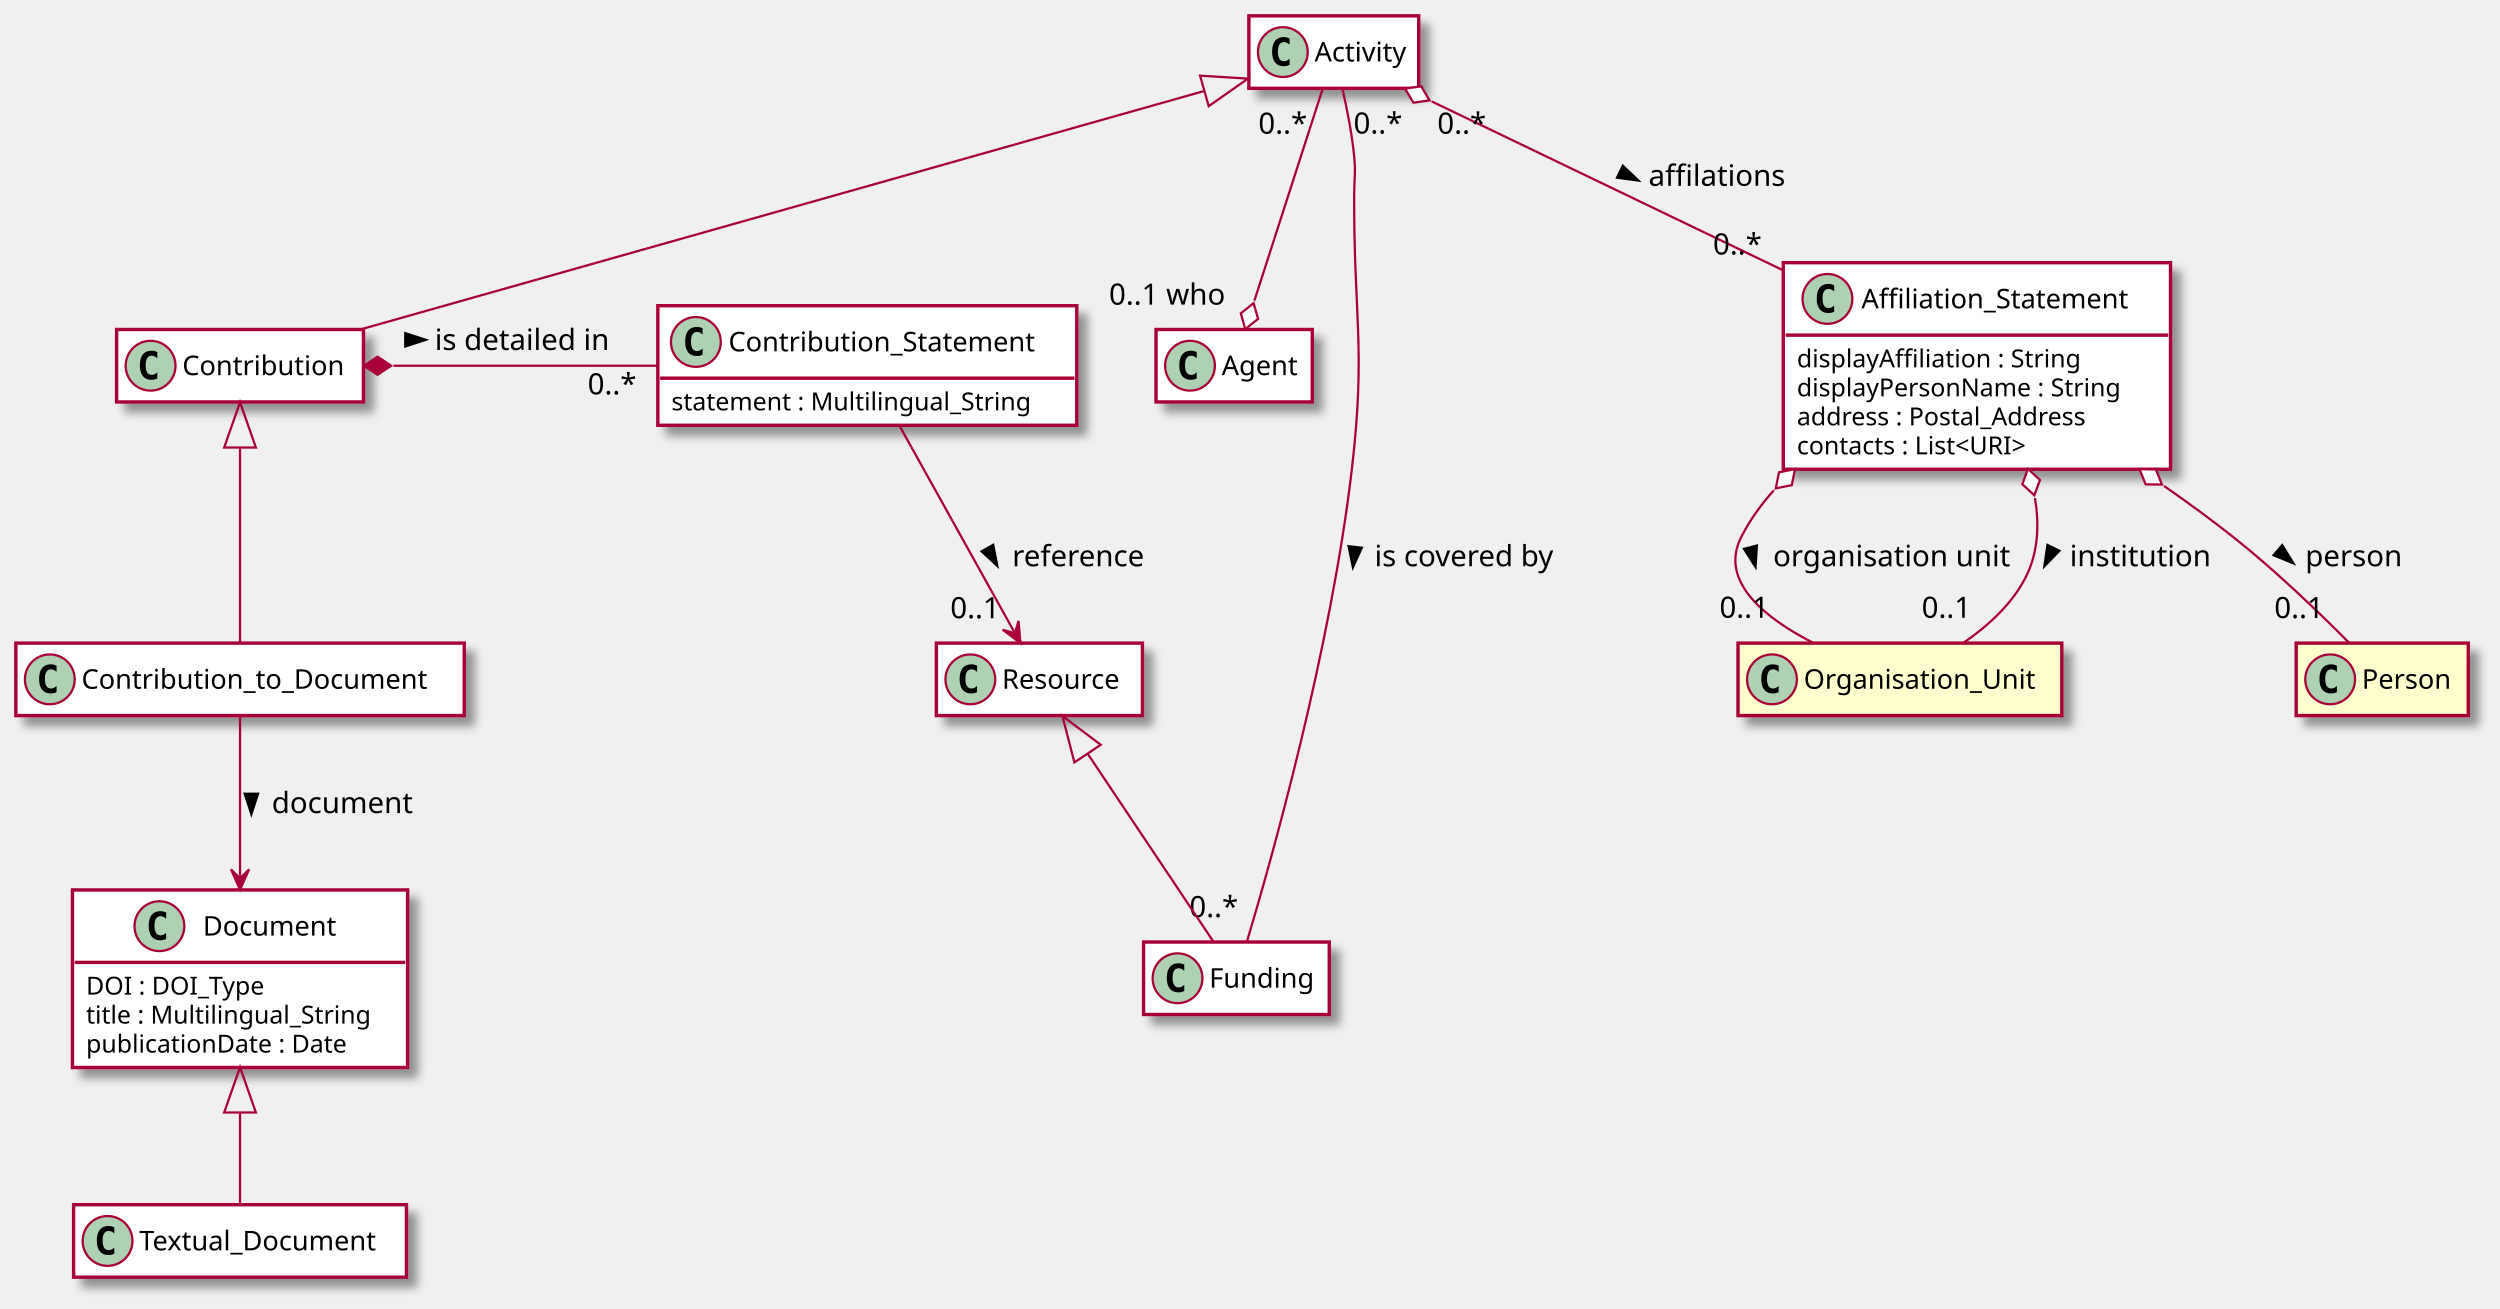
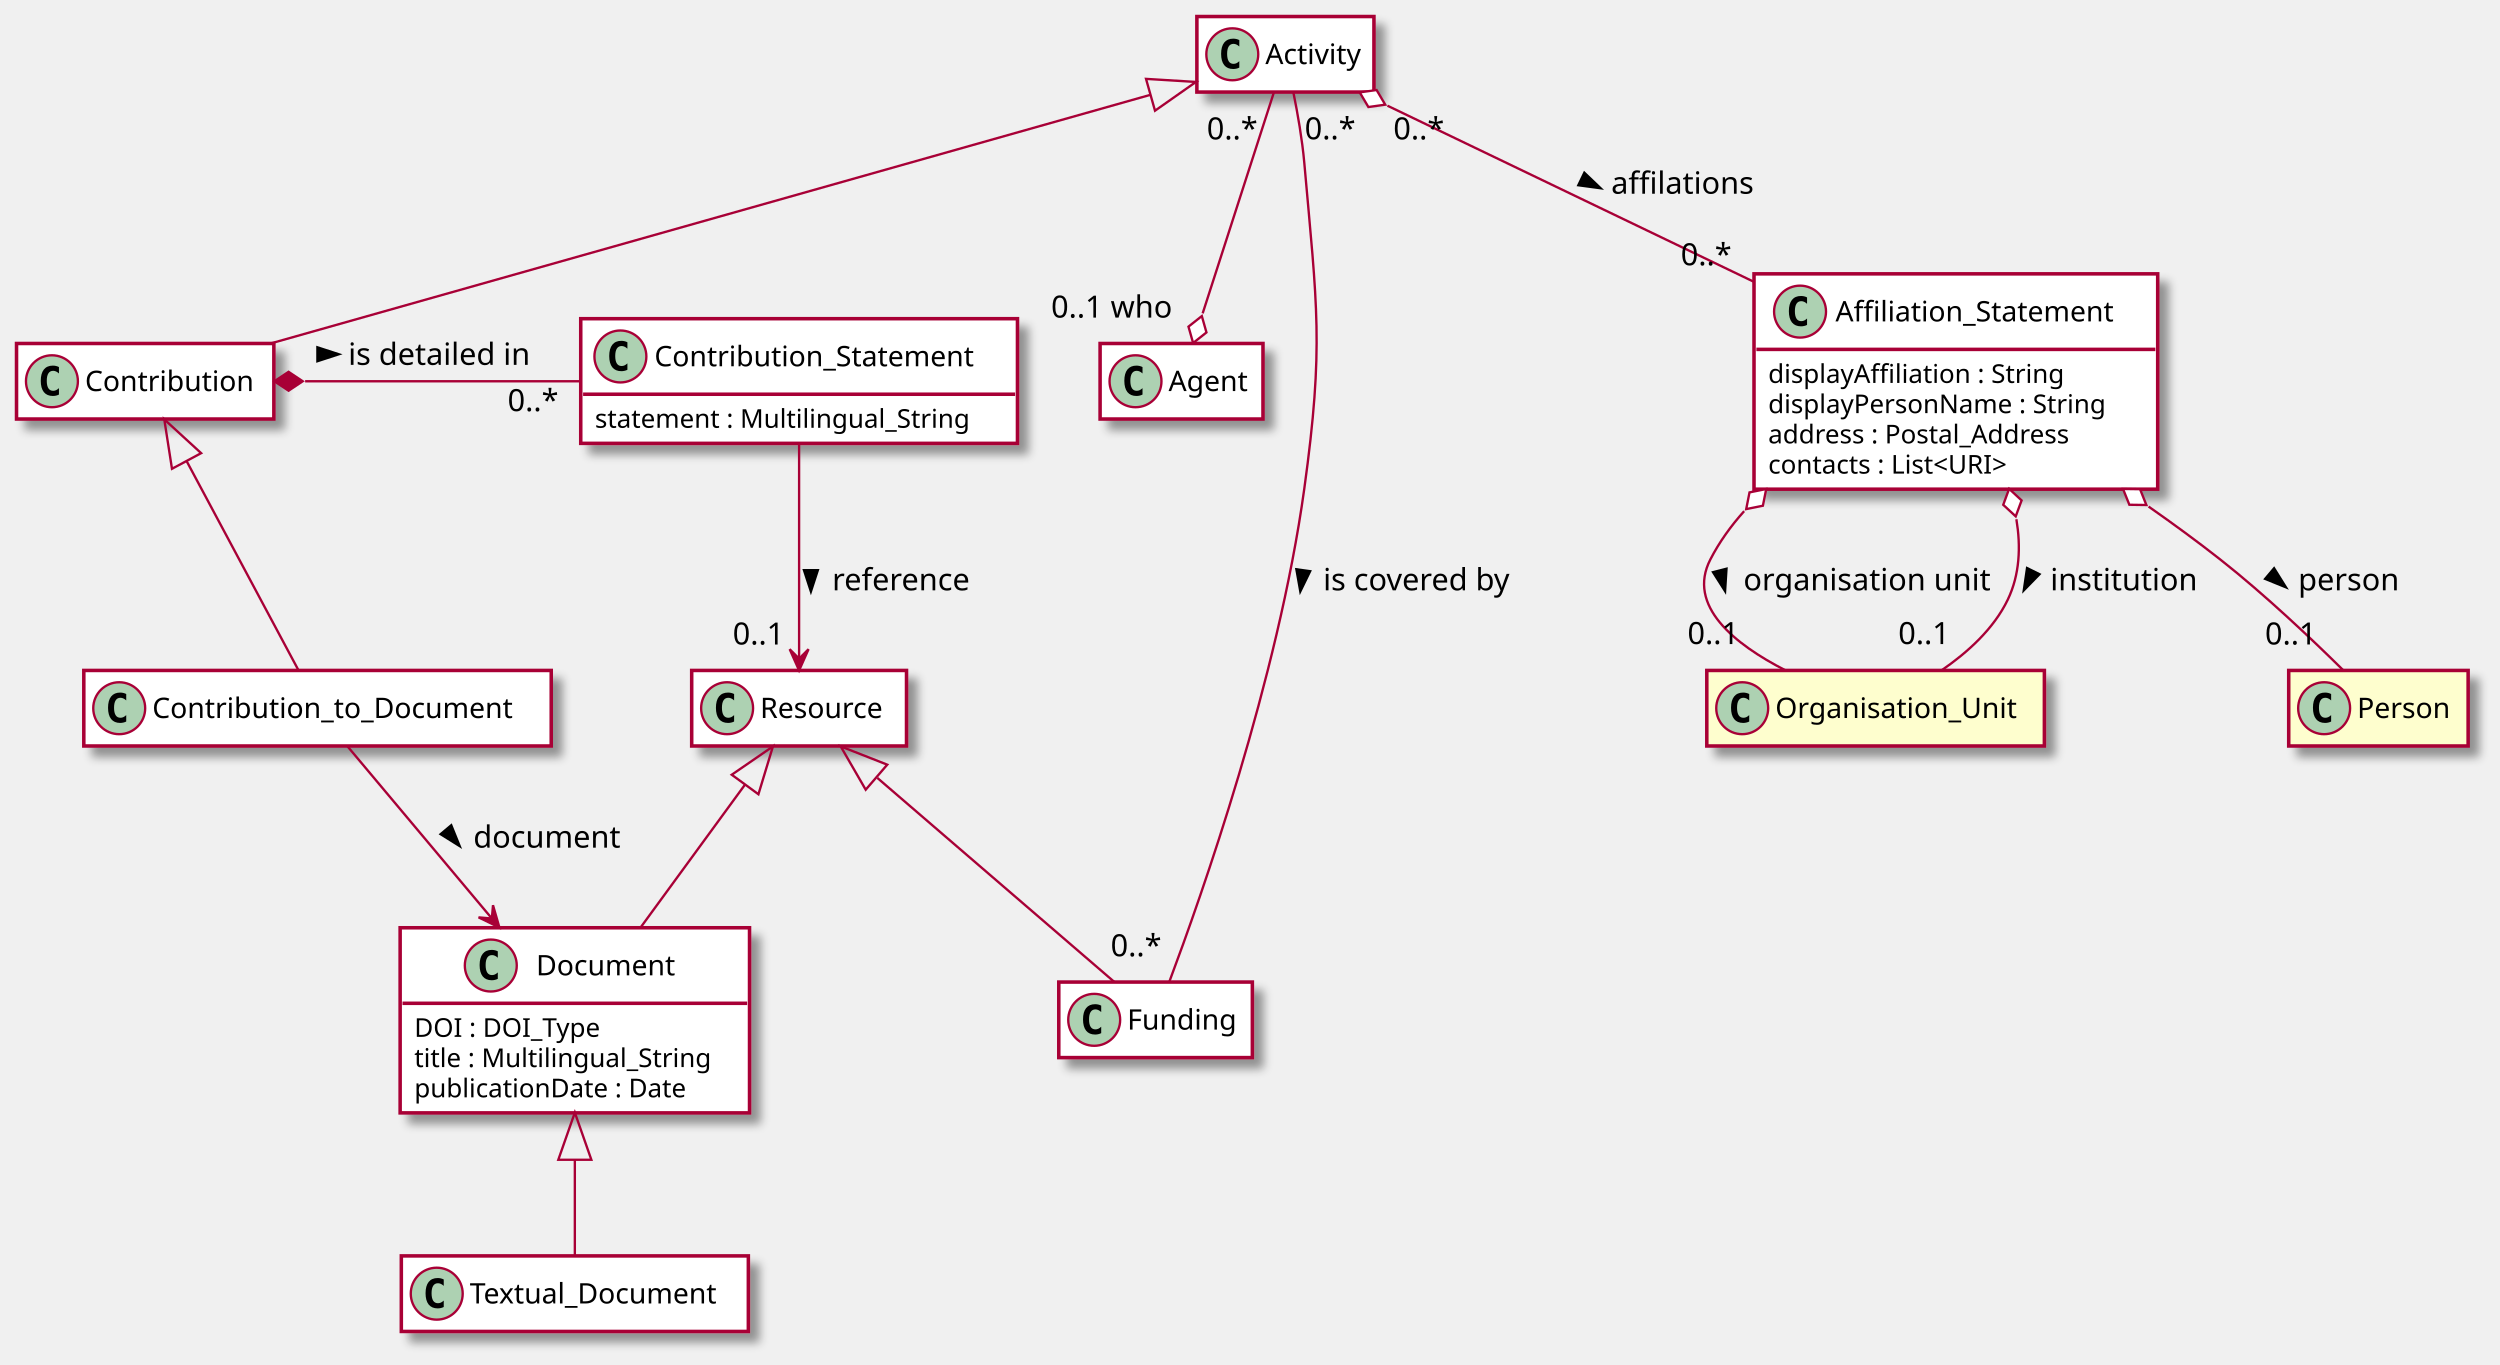
- <svg xmlns="http://www.w3.org/2000/svg" contentScriptType="application/ecmascript" contentStyleType="text/css" height="578px" preserveAspectRatio="none" style="width:1104px;height:578px;background:#FFFFFF;" version="1.1" viewBox="0 0 1104 578" width="1104px" zoomAndPan="magnify">
+ <svg xmlns="http://www.w3.org/2000/svg" contentScriptType="application/ecmascript" contentStyleType="text/css" height="578px" preserveAspectRatio="none" style="width:1059px;height:578px;background:#FFFFFF;" version="1.1" viewBox="0 0 1059 578" width="1059px" zoomAndPan="magnify">
  <defs>
-     <filter height="300%" id="fws5nbj7zwedy" width="300%" x="-1" y="-1">
+     <filter height="300%" id="fvytquk3k5tj" width="300%" x="-1" y="-1">
      <feGaussianBlur result="blurOut" stdDeviation="2.0" />
      <feColorMatrix in="blurOut" result="blurOut2" type="matrix" values="0 0 0 0 0 0 0 0 0 0 0 0 0 0 0 0 0 0 .4 0" />
      <feOffset dx="4.0" dy="4.0" in="blurOut2" result="blurOut3" />
      <feBlend in="SourceGraphic" in2="blurOut3" mode="normal" />
    </filter>
  </defs>
  <g>
-     <rect codeLine="23" fill="#FFFFFF" filter="url(#fws5nbj7zwedy)" height="32" id="Agent" style="stroke:#A80036;stroke-width:1.5;" width="69" x="510.5" y="145.5" />
-     <ellipse cx="525.5" cy="161.5" fill="#ADD1B2" rx="11" ry="11" style="stroke:#A80036;stroke-width:1.0;" />
-     <path d="M528.469,167.141 Q527.891,167.438 527.25,167.578 Q526.609,167.734 525.906,167.734 Q523.406,167.734 522.078,166.094 Q520.766,164.438 520.766,161.312 Q520.766,158.188 522.078,156.531 Q523.406,154.875 525.906,154.875 Q526.609,154.875 527.25,155.031 Q527.906,155.188 528.469,155.484 L528.469,158.203 Q527.844,157.625 527.25,157.359 Q526.656,157.078 526.031,157.078 Q524.688,157.078 524,158.156 Q523.312,159.219 523.312,161.312 Q523.312,163.406 524,164.484 Q524.688,165.547 526.031,165.547 Q526.656,165.547 527.25,165.281 Q527.844,165 528.469,164.422 L528.469,167.141 Z " fill="#000000" />
-     <text fill="#000000" font-family="sans-serif" font-size="12" lengthAdjust="spacing" textLength="37" x="539.5" y="165.654">Agent</text>
-     <rect codeLine="52" fill="#FFFFFF" filter="url(#fws5nbj7zwedy)" height="32" id="Activity" style="stroke:#A80036;stroke-width:1.5;" width="75" x="551.5" y="7" />
-     <ellipse cx="566.5" cy="23" fill="#ADD1B2" rx="11" ry="11" style="stroke:#A80036;stroke-width:1.0;" />
-     <path d="M569.469,28.641 Q568.891,28.938 568.25,29.078 Q567.609,29.234 566.906,29.234 Q564.406,29.234 563.078,27.594 Q561.766,25.938 561.766,22.812 Q561.766,19.688 563.078,18.031 Q564.406,16.375 566.906,16.375 Q567.609,16.375 568.25,16.531 Q568.906,16.688 569.469,16.984 L569.469,19.703 Q568.844,19.125 568.25,18.859 Q567.656,18.578 567.031,18.578 Q565.688,18.578 565,19.656 Q564.312,20.719 564.312,22.812 Q564.312,24.906 565,25.984 Q565.688,27.047 567.031,27.047 Q567.656,27.047 568.25,26.781 Q568.844,26.5 569.469,25.922 L569.469,28.641 Z " fill="#000000" />
-     <text fill="#000000" font-family="sans-serif" font-size="12" lengthAdjust="spacing" textLength="43" x="580.5" y="27.154">Activity</text>
-     <rect codeLine="88" fill="#FFFFFF" filter="url(#fws5nbj7zwedy)" height="32" id="Contribution" style="stroke:#A80036;stroke-width:1.5;" width="109" x="51.5" y="145.5" />
-     <ellipse cx="66.5" cy="161.5" fill="#ADD1B2" rx="11" ry="11" style="stroke:#A80036;stroke-width:1.0;" />
-     <path d="M69.469,167.141 Q68.891,167.438 68.25,167.578 Q67.609,167.734 66.906,167.734 Q64.406,167.734 63.078,166.094 Q61.766,164.438 61.766,161.312 Q61.766,158.188 63.078,156.531 Q64.406,154.875 66.906,154.875 Q67.609,154.875 68.25,155.031 Q68.906,155.188 69.469,155.484 L69.469,158.203 Q68.844,157.625 68.25,157.359 Q67.656,157.078 67.031,157.078 Q65.688,157.078 65,158.156 Q64.312,159.219 64.312,161.312 Q64.312,163.406 65,164.484 Q65.688,165.547 67.031,165.547 Q67.656,165.547 68.25,165.281 Q68.844,165 69.469,164.422 L69.469,167.141 Z " fill="#000000" />
-     <text fill="#000000" font-family="sans-serif" font-size="12" lengthAdjust="spacing" textLength="77" x="80.5" y="165.654">Contribution</text>
-     <rect codeLine="94" fill="#FFFFFF" filter="url(#fws5nbj7zwedy)" height="52.805" id="Contribution_Statement" style="stroke:#A80036;stroke-width:1.5;" width="185" x="290.5" y="135" />
-     <ellipse cx="307.3" cy="151" fill="#ADD1B2" rx="11" ry="11" style="stroke:#A80036;stroke-width:1.0;" />
-     <path d="M310.269,156.641 Q309.691,156.938 309.05,157.078 Q308.409,157.234 307.706,157.234 Q305.206,157.234 303.878,155.594 Q302.566,153.938 302.566,150.812 Q302.566,147.688 303.878,146.031 Q305.206,144.375 307.706,144.375 Q308.409,144.375 309.05,144.531 Q309.706,144.688 310.269,144.984 L310.269,147.703 Q309.644,147.125 309.05,146.859 Q308.456,146.578 307.831,146.578 Q306.488,146.578 305.8,147.656 Q305.113,148.719 305.113,150.812 Q305.113,152.906 305.8,153.984 Q306.488,155.047 307.831,155.047 Q308.456,155.047 309.05,154.781 Q309.644,154.5 310.269,153.922 L310.269,156.641 Z " fill="#000000" />
-     <text fill="#000000" font-family="sans-serif" font-size="12" lengthAdjust="spacing" textLength="149" x="321.7" y="155.154">Contribution_Statement</text>
-     <line style="stroke:#A80036;stroke-width:1.5;" x1="291.5" x2="474.5" y1="167" y2="167" />
-     <text fill="#000000" font-family="sans-serif" font-size="11" lengthAdjust="spacing" textLength="173" x="296.5" y="181.21">statement : Multilingual_String</text>
-     <rect codeLine="98" fill="#FFFFFF" filter="url(#fws5nbj7zwedy)" height="32" id="Resource" style="stroke:#A80036;stroke-width:1.5;" width="91" x="413.5" y="284" />
-     <ellipse cx="428.5" cy="300" fill="#ADD1B2" rx="11" ry="11" style="stroke:#A80036;stroke-width:1.0;" />
-     <path d="M431.469,305.641 Q430.891,305.938 430.25,306.078 Q429.609,306.234 428.906,306.234 Q426.406,306.234 425.078,304.594 Q423.766,302.938 423.766,299.812 Q423.766,296.688 425.078,295.031 Q426.406,293.375 428.906,293.375 Q429.609,293.375 430.25,293.531 Q430.906,293.688 431.469,293.984 L431.469,296.703 Q430.844,296.125 430.25,295.859 Q429.656,295.578 429.031,295.578 Q427.688,295.578 427,296.656 Q426.312,297.719 426.312,299.812 Q426.312,301.906 427,302.984 Q427.688,304.047 429.031,304.047 Q429.656,304.047 430.25,303.781 Q430.844,303.5 431.469,302.922 L431.469,305.641 Z " fill="#000000" />
-     <text fill="#000000" font-family="sans-serif" font-size="12" lengthAdjust="spacing" textLength="59" x="442.5" y="304.154">Resource</text>
-     <rect codeLine="101" fill="#FFFFFF" filter="url(#fws5nbj7zwedy)" height="32" id="Funding" style="stroke:#A80036;stroke-width:1.5;" width="82" x="505" y="416" />
-     <ellipse cx="520" cy="432" fill="#ADD1B2" rx="11" ry="11" style="stroke:#A80036;stroke-width:1.0;" />
-     <path d="M522.969,437.641 Q522.391,437.938 521.75,438.078 Q521.109,438.234 520.406,438.234 Q517.906,438.234 516.578,436.594 Q515.266,434.938 515.266,431.812 Q515.266,428.688 516.578,427.031 Q517.906,425.375 520.406,425.375 Q521.109,425.375 521.75,425.531 Q522.406,425.688 522.969,425.984 L522.969,428.703 Q522.344,428.125 521.75,427.859 Q521.156,427.578 520.531,427.578 Q519.188,427.578 518.5,428.656 Q517.812,429.719 517.812,431.812 Q517.812,433.906 518.5,434.984 Q519.188,436.047 520.531,436.047 Q521.156,436.047 521.75,435.781 Q522.344,435.5 522.969,434.922 L522.969,437.641 Z " fill="#000000" />
-     <text fill="#000000" font-family="sans-serif" font-size="12" lengthAdjust="spacing" textLength="50" x="534" y="436.154">Funding</text>
-     <rect codeLine="107" fill="#FFFFFF" filter="url(#fws5nbj7zwedy)" height="32" id="Contribution_to_Document" style="stroke:#A80036;stroke-width:1.5;" width="198" x="7" y="284" />
-     <ellipse cx="22" cy="300" fill="#ADD1B2" rx="11" ry="11" style="stroke:#A80036;stroke-width:1.0;" />
-     <path d="M24.969,305.641 Q24.391,305.938 23.75,306.078 Q23.109,306.234 22.406,306.234 Q19.906,306.234 18.578,304.594 Q17.266,302.938 17.266,299.812 Q17.266,296.688 18.578,295.031 Q19.906,293.375 22.406,293.375 Q23.109,293.375 23.75,293.531 Q24.406,293.688 24.969,293.984 L24.969,296.703 Q24.344,296.125 23.75,295.859 Q23.156,295.578 22.531,295.578 Q21.188,295.578 20.5,296.656 Q19.812,297.719 19.812,299.812 Q19.812,301.906 20.5,302.984 Q21.188,304.047 22.531,304.047 Q23.156,304.047 23.75,303.781 Q24.344,303.5 24.969,302.922 L24.969,305.641 Z " fill="#000000" />
-     <text fill="#000000" font-family="sans-serif" font-size="12" lengthAdjust="spacing" textLength="166" x="36" y="304.154">Contribution_to_Document</text>
-     <rect codeLine="8" fill="#FFFFFF" filter="url(#fws5nbj7zwedy)" height="78.414" id="Document" style="stroke:#A80036;stroke-width:1.5;" width="148" x="32" y="393" />
-     <ellipse cx="70.4" cy="409" fill="#ADD1B2" rx="11" ry="11" style="stroke:#A80036;stroke-width:1.0;" />
-     <path d="M73.369,414.641 Q72.791,414.938 72.15,415.078 Q71.509,415.234 70.806,415.234 Q68.306,415.234 66.978,413.594 Q65.666,411.938 65.666,408.812 Q65.666,405.688 66.978,404.031 Q68.306,402.375 70.806,402.375 Q71.509,402.375 72.15,402.531 Q72.806,402.688 73.369,402.984 L73.369,405.703 Q72.744,405.125 72.15,404.859 Q71.556,404.578 70.931,404.578 Q69.588,404.578 68.9,405.656 Q68.213,406.719 68.213,408.812 Q68.213,410.906 68.9,411.984 Q69.588,413.047 70.931,413.047 Q71.556,413.047 72.15,412.781 Q72.744,412.5 73.369,411.922 L73.369,414.641 Z " fill="#000000" />
-     <text fill="#000000" font-family="sans-serif" font-size="12" lengthAdjust="spacing" textLength="64" x="89.6" y="413.154">Document</text>
-     <line style="stroke:#A80036;stroke-width:1.5;" x1="33" x2="179" y1="425" y2="425" />
-     <text fill="#000000" font-family="sans-serif" font-size="11" lengthAdjust="spacing" textLength="85" x="38" y="439.21">DOI : DOI_Type</text>
-     <text fill="#000000" font-family="sans-serif" font-size="11" lengthAdjust="spacing" textLength="136" x="38" y="452.015">title : Multilingual_String</text>
-     <text fill="#000000" font-family="sans-serif" font-size="11" lengthAdjust="spacing" textLength="125" x="38" y="464.82">publicationDate : Date</text>
-     <rect codeLine="131" fill="#FFFFFF" filter="url(#fws5nbj7zwedy)" height="91.219" id="Affiliation_Statement" style="stroke:#A80036;stroke-width:1.5;" width="171" x="787.5" y="116" />
-     <ellipse cx="807" cy="132" fill="#ADD1B2" rx="11" ry="11" style="stroke:#A80036;stroke-width:1.0;" />
-     <path d="M809.969,137.641 Q809.391,137.938 808.75,138.078 Q808.109,138.234 807.406,138.234 Q804.906,138.234 803.578,136.594 Q802.266,134.938 802.266,131.812 Q802.266,128.688 803.578,127.031 Q804.906,125.375 807.406,125.375 Q808.109,125.375 808.75,125.531 Q809.406,125.688 809.969,125.984 L809.969,128.703 Q809.344,128.125 808.75,127.859 Q808.156,127.578 807.531,127.578 Q806.188,127.578 805.5,128.656 Q804.812,129.719 804.812,131.812 Q804.812,133.906 805.5,134.984 Q806.188,136.047 807.531,136.047 Q808.156,136.047 808.75,135.781 Q809.344,135.5 809.969,134.922 L809.969,137.641 Z " fill="#000000" />
-     <text fill="#000000" font-family="sans-serif" font-size="12" lengthAdjust="spacing" textLength="129" x="822" y="136.154">Affiliation_Statement</text>
-     <line style="stroke:#A80036;stroke-width:1.5;" x1="788.5" x2="957.5" y1="148" y2="148" />
-     <text fill="#000000" font-family="sans-serif" font-size="11" lengthAdjust="spacing" textLength="138" x="793.5" y="162.21">displayAffiliation : String</text>
-     <text fill="#000000" font-family="sans-serif" font-size="11" lengthAdjust="spacing" textLength="159" x="793.5" y="175.015">displayPersonName : String</text>
-     <text fill="#000000" font-family="sans-serif" font-size="11" lengthAdjust="spacing" textLength="147" x="793.5" y="187.82">address : Postal_Address</text>
-     <text fill="#000000" font-family="sans-serif" font-size="11" lengthAdjust="spacing" textLength="116" x="793.5" y="200.625">contacts : List&lt;URI&gt;</text>
-     <rect fill="#FEFECE" filter="url(#fws5nbj7zwedy)" height="32" id="Organisation_Unit" style="stroke:#A80036;stroke-width:1.5;" width="143" x="767.5" y="284" />
-     <ellipse cx="782.5" cy="300" fill="#ADD1B2" rx="11" ry="11" style="stroke:#A80036;stroke-width:1.0;" />
-     <path d="M785.469,305.641 Q784.891,305.938 784.25,306.078 Q783.609,306.234 782.906,306.234 Q780.406,306.234 779.078,304.594 Q777.766,302.938 777.766,299.812 Q777.766,296.688 779.078,295.031 Q780.406,293.375 782.906,293.375 Q783.609,293.375 784.25,293.531 Q784.906,293.688 785.469,293.984 L785.469,296.703 Q784.844,296.125 784.25,295.859 Q783.656,295.578 783.031,295.578 Q781.688,295.578 781,296.656 Q780.312,297.719 780.312,299.812 Q780.312,301.906 781,302.984 Q781.688,304.047 783.031,304.047 Q783.656,304.047 784.25,303.781 Q784.844,303.5 785.469,302.922 L785.469,305.641 Z " fill="#000000" />
-     <text fill="#000000" font-family="sans-serif" font-size="12" lengthAdjust="spacing" textLength="111" x="796.5" y="304.154">Organisation_Unit</text>
-     <rect fill="#FEFECE" filter="url(#fws5nbj7zwedy)" height="32" id="Person" style="stroke:#A80036;stroke-width:1.5;" width="76" x="1014" y="284" />
-     <ellipse cx="1029" cy="300" fill="#ADD1B2" rx="11" ry="11" style="stroke:#A80036;stroke-width:1.0;" />
-     <path d="M1031.969,305.641 Q1031.391,305.938 1030.75,306.078 Q1030.109,306.234 1029.406,306.234 Q1026.906,306.234 1025.578,304.594 Q1024.266,302.938 1024.266,299.812 Q1024.266,296.688 1025.578,295.031 Q1026.906,293.375 1029.406,293.375 Q1030.109,293.375 1030.75,293.531 Q1031.406,293.688 1031.969,293.984 L1031.969,296.703 Q1031.344,296.125 1030.75,295.859 Q1030.156,295.578 1029.531,295.578 Q1028.188,295.578 1027.5,296.656 Q1026.812,297.719 1026.812,299.812 Q1026.812,301.906 1027.5,302.984 Q1028.188,304.047 1029.531,304.047 Q1030.156,304.047 1030.75,303.781 Q1031.344,303.5 1031.969,302.922 L1031.969,305.641 Z " fill="#000000" />
-     <text fill="#000000" font-family="sans-serif" font-size="12" lengthAdjust="spacing" textLength="44" x="1043" y="304.154">Person</text>
-     <rect codeLine="13" fill="#FFFFFF" filter="url(#fws5nbj7zwedy)" height="32" id="Textual_Document" style="stroke:#A80036;stroke-width:1.5;" width="147" x="32.5" y="532" />
-     <ellipse cx="47.5" cy="548" fill="#ADD1B2" rx="11" ry="11" style="stroke:#A80036;stroke-width:1.0;" />
-     <path d="M50.469,553.641 Q49.891,553.938 49.25,554.078 Q48.609,554.234 47.906,554.234 Q45.406,554.234 44.078,552.594 Q42.766,550.938 42.766,547.812 Q42.766,544.688 44.078,543.031 Q45.406,541.375 47.906,541.375 Q48.609,541.375 49.25,541.531 Q49.906,541.688 50.469,541.984 L50.469,544.703 Q49.844,544.125 49.25,543.859 Q48.656,543.578 48.031,543.578 Q46.688,543.578 46,544.656 Q45.312,545.719 45.312,547.812 Q45.312,549.906 46,550.984 Q46.688,552.047 48.031,552.047 Q48.656,552.047 49.25,551.781 Q49.844,551.5 50.469,550.922 L50.469,553.641 Z " fill="#000000" />
-     <text fill="#000000" font-family="sans-serif" font-size="12" lengthAdjust="spacing" textLength="115" x="61.5" y="552.154">Textual_Document</text>
-     <path codeLine="263" d="M584.12,39.13 C576.85,61.68 563.06,104.47 553.95,132.74 " fill="none" id="Activity-to-Agent" style="stroke:#A80036;stroke-width:1.0;" />
-     <polygon fill="#FFFFFF" points="549.9,145.3,555.552,140.822,553.592,133.882,547.94,138.36,549.9,145.3" style="stroke:#A80036;stroke-width:1.0;" />
-     <text fill="#000000" font-family="sans-serif" font-size="13" lengthAdjust="spacing" textLength="23" x="555.694" y="59.046">0..*</text>
-     <text fill="#000000" font-family="sans-serif" font-size="13" lengthAdjust="spacing" textLength="53" x="489.745" y="134.538">0..1 who</text>
-     <path codeLine="254" d="M173.75,161.5 C208.88,161.5 252.31,161.5 290.48,161.5 " fill="none" id="Contribution-backto-Contribution_Statement" style="stroke:#A80036;stroke-width:1.0;" />
-     <polygon fill="#A80036" points="160.73,161.5,166.73,165.5,172.73,161.5,166.73,157.5,160.73,161.5" style="stroke:#A80036;stroke-width:1.0;" />
-     <polygon fill="#000000" points="188,150.066,178.955,147.127,178.955,153.005,188,150.066" style="stroke:#000000;stroke-width:1.0;" />
-     <text fill="#000000" font-family="sans-serif" font-size="13" lengthAdjust="spacing" textLength="80" x="192" y="154.567">is detailed in</text>
-     <text fill="#000000" font-family="sans-serif" font-size="13" lengthAdjust="spacing" textLength="23" x="259.516" y="174.154">0..*</text>
-     <path codeLine="255" d="M592.84,39.3 C594.82,47.95 597.01,59.01 598,69 C598.74,76.52 598.03,78.44 598,86 C597.78,139.78 603.23,153.58 597,207 C587.67,287.02 561.31,380.23 550.6,415.99 " fill="none" id="Activity-Funding" style="stroke:#A80036;stroke-width:1.0;" />
-     <polygon fill="#000000" points="597.443,250.535,601.371,241.874,595.53,241.219,597.443,250.535" style="stroke:#000000;stroke-width:1.0;" />
-     <text fill="#000000" font-family="sans-serif" font-size="13" lengthAdjust="spacing" textLength="84" x="607" y="250.067">is covered by</text>
-     <text fill="#000000" font-family="sans-serif" font-size="13" lengthAdjust="spacing" textLength="23" x="597.73" y="58.974">0..*</text>
-     <text fill="#000000" font-family="sans-serif" font-size="13" lengthAdjust="spacing" textLength="23" x="525.228" y="404.998">0..*</text>
-     <path codeLine="295" d="M531.62,40.22 C437.26,66.88 250.67,119.61 159.15,145.48 " fill="none" id="Activity-backto-Contribution" style="stroke:#A80036;stroke-width:1.0;" />
-     <polygon fill="none" points="529.95,33.41,551.1,34.71,533.76,46.89,529.95,33.41" style="stroke:#A80036;stroke-width:1.0;" />
-     <path codeLine="315" d="M397.3,188.17 C412.05,214.67 434.74,255.43 448.1,279.43 " fill="none" id="Contribution_Statement-to-Resource" style="stroke:#A80036;stroke-width:1.0;" />
-     <polygon fill="#A80036" points="450.65,284,449.762,274.191,448.216,279.633,442.774,278.086,450.65,284" style="stroke:#A80036;stroke-width:1.0;" />
-     <polygon fill="#000000" points="440.432,249.935,438.601,240.603,433.465,243.461,440.432,249.935" style="stroke:#000000;stroke-width:1.0;" />
-     <text fill="#000000" font-family="sans-serif" font-size="13" lengthAdjust="spacing" textLength="61" x="447" y="250.067">reference</text>
-     <text fill="#000000" font-family="sans-serif" font-size="13" lengthAdjust="spacing" textLength="24" x="419.655" y="273.012">0..1</text>
-     <path codeLine="316" d="M480.36,332.92 C498.05,359.35 522.39,395.73 535.91,415.93 " fill="none" id="Resource-backto-Funding" style="stroke:#A80036;stroke-width:1.0;" />
-     <polygon fill="none" points="474.46,336.68,469.15,316.17,486.09,328.9,474.46,336.68" style="stroke:#A80036;stroke-width:1.0;" />
-     <path codeLine="259" d="M106,316.17 C106,333.61 106,363.03 106,387.72 " fill="none" id="Contribution_to_Document-to-Document" style="stroke:#A80036;stroke-width:1.0;" />
-     <polygon fill="#A80036" points="106,392.91,110,383.91,106,387.91,102,383.91,106,392.91" style="stroke:#A80036;stroke-width:1.0;" />
-     <polygon fill="#000000" points="111,359.566,113.939,350.521,108.061,350.521,111,359.566" style="stroke:#000000;stroke-width:1.0;" />
-     <text fill="#000000" font-family="sans-serif" font-size="13" lengthAdjust="spacing" textLength="65" x="120" y="359.067">document</text>
-     <path codeLine="275" d="M106,197.79 C106,225.66 106,263.16 106,283.8 " fill="none" id="Contribution-backto-Contribution_to_Document" style="stroke:#A80036;stroke-width:1.0;" />
-     <polygon fill="none" points="99,197.63,106,177.63,113,197.63,99,197.63" style="stroke:#A80036;stroke-width:1.0;" />
-     <path codeLine="241" d="M783.32,216.53 C777.7,222.79 772.8,229.61 769,237 C758.91,256.64 779.3,272.91 800.63,283.85 " fill="none" id="Affiliation_Statement-backto-Organisation_Unit" style="stroke:#A80036;stroke-width:1.0;" />
-     <polygon fill="#FFFFFF" points="792.66,207.15,785.592,208.581,784.194,215.655,791.262,214.224,792.66,207.15" style="stroke:#A80036;stroke-width:1.0;" />
-     <polygon fill="#000000" points="775.245,250.409,775.839,240.917,770.146,242.381,775.245,250.409" style="stroke:#000000;stroke-width:1.0;" />
-     <text fill="#000000" font-family="sans-serif" font-size="13" lengthAdjust="spacing" textLength="107" x="783" y="250.067">organisation unit</text>
-     <text fill="#000000" font-family="sans-serif" font-size="13" lengthAdjust="spacing" textLength="24" x="759.315" y="272.81">0..1</text>
-     <path codeLine="245" d="M898.64,219.95 C900.57,231.54 900.08,243.4 895,254 C889.07,266.37 877.9,276.42 867.08,283.86 " fill="none" id="Affiliation_Statement-backto-Organisation_Unit-1" style="stroke:#A80036;stroke-width:1.0;" />
-     <polygon fill="#FFFFFF" points="895.56,207.07,893.068,213.837,898.356,218.74,900.848,211.973,895.56,207.07" style="stroke:#A80036;stroke-width:1.0;" />
-     <polygon fill="#000000" points="902.786,250.05,909.426,243.241,904.156,240.638,902.786,250.05" style="stroke:#000000;stroke-width:1.0;" />
-     <text fill="#000000" font-family="sans-serif" font-size="13" lengthAdjust="spacing" textLength="63" x="914" y="250.067">institution</text>
-     <text fill="#000000" font-family="sans-serif" font-size="13" lengthAdjust="spacing" textLength="24" x="848.607" y="272.824">0..1</text>
-     <path codeLine="246" d="M955.67,214.62 C966.07,221.87 976.42,229.43 986,237 C1004.75,251.81 1024.5,270.89 1037.46,283.95 " fill="none" id="Affiliation_Statement-backto-Person" style="stroke:#A80036;stroke-width:1.0;" />
-     <polygon fill="#FFFFFF" points="944.83,207.19,947.512,213.884,954.722,213.983,952.04,207.289,944.83,207.19" style="stroke:#A80036;stroke-width:1.0;" />
-     <polygon fill="#000000" points="1012.814,248.799,1007.815,240.709,1004.014,245.193,1012.814,248.799" style="stroke:#000000;stroke-width:1.0;" />
-     <text fill="#000000" font-family="sans-serif" font-size="13" lengthAdjust="spacing" textLength="44" x="1018" y="250.067">person</text>
-     <text fill="#000000" font-family="sans-serif" font-size="13" lengthAdjust="spacing" textLength="24" x="1004.337" y="272.944">0..1</text>
-     <path codeLine="250" d="M632.21,44.77 C673.23,64.48 736.03,94.67 787.22,119.27 " fill="none" id="Activity-backto-Affiliation_Statement" style="stroke:#A80036;stroke-width:1.0;" />
-     <polygon fill="#FFFFFF" points="620.48,39.13,624.15,45.338,631.291,44.338,627.621,38.13,620.48,39.13" style="stroke:#A80036;stroke-width:1.0;" />
-     <polygon fill="#000000" points="723.506,79.732,716.627,73.165,714.081,78.463,723.506,79.732" style="stroke:#000000;stroke-width:1.0;" />
-     <text fill="#000000" font-family="sans-serif" font-size="13" lengthAdjust="spacing" textLength="61" x="728" y="82.067">affilations</text>
-     <text fill="#000000" font-family="sans-serif" font-size="13" lengthAdjust="spacing" textLength="23" x="634.717" y="59.046">0..*</text>
-     <text fill="#000000" font-family="sans-serif" font-size="13" lengthAdjust="spacing" textLength="23" x="756.468" y="112.371">0..*</text>
-     <path codeLine="354" d="M106,491.38 C106,506.35 106,521.19 106,531.77 " fill="none" id="Document-backto-Textual_Document" style="stroke:#A80036;stroke-width:1.0;" />
-     <polygon fill="none" points="99,491.28,106,471.28,113,491.28,99,491.28" style="stroke:#A80036;stroke-width:1.0;" />
+     <rect codeLine="23" fill="#FFFFFF" filter="url(#fvytquk3k5tj)" height="32" id="Agent" style="stroke:#A80036;stroke-width:1.5;" width="69" x="466" y="145.5" />
+     <ellipse cx="481" cy="161.5" fill="#ADD1B2" rx="11" ry="11" style="stroke:#A80036;stroke-width:1.0;" />
+     <path d="M483.969,167.141 Q483.391,167.438 482.75,167.578 Q482.109,167.734 481.406,167.734 Q478.906,167.734 477.578,166.094 Q476.266,164.438 476.266,161.312 Q476.266,158.188 477.578,156.531 Q478.906,154.875 481.406,154.875 Q482.109,154.875 482.75,155.031 Q483.406,155.188 483.969,155.484 L483.969,158.203 Q483.344,157.625 482.75,157.359 Q482.156,157.078 481.531,157.078 Q480.188,157.078 479.5,158.156 Q478.812,159.219 478.812,161.312 Q478.812,163.406 479.5,164.484 Q480.188,165.547 481.531,165.547 Q482.156,165.547 482.75,165.281 Q483.344,165 483.969,164.422 L483.969,167.141 Z " fill="#000000" />
+     <text fill="#000000" font-family="sans-serif" font-size="12" lengthAdjust="spacing" textLength="37" x="495" y="165.654">Agent</text>
+     <rect codeLine="52" fill="#FFFFFF" filter="url(#fvytquk3k5tj)" height="32" id="Activity" style="stroke:#A80036;stroke-width:1.5;" width="75" x="507" y="7" />
+     <ellipse cx="522" cy="23" fill="#ADD1B2" rx="11" ry="11" style="stroke:#A80036;stroke-width:1.0;" />
+     <path d="M524.969,28.641 Q524.391,28.938 523.75,29.078 Q523.109,29.234 522.406,29.234 Q519.906,29.234 518.578,27.594 Q517.266,25.938 517.266,22.812 Q517.266,19.688 518.578,18.031 Q519.906,16.375 522.406,16.375 Q523.109,16.375 523.75,16.531 Q524.406,16.688 524.969,16.984 L524.969,19.703 Q524.344,19.125 523.75,18.859 Q523.156,18.578 522.531,18.578 Q521.188,18.578 520.5,19.656 Q519.812,20.719 519.812,22.812 Q519.812,24.906 520.5,25.984 Q521.188,27.047 522.531,27.047 Q523.156,27.047 523.75,26.781 Q524.344,26.5 524.969,25.922 L524.969,28.641 Z " fill="#000000" />
+     <text fill="#000000" font-family="sans-serif" font-size="12" lengthAdjust="spacing" textLength="43" x="536" y="27.154">Activity</text>
+     <rect codeLine="88" fill="#FFFFFF" filter="url(#fvytquk3k5tj)" height="32" id="Contribution" style="stroke:#A80036;stroke-width:1.5;" width="109" x="7" y="145.5" />
+     <ellipse cx="22" cy="161.5" fill="#ADD1B2" rx="11" ry="11" style="stroke:#A80036;stroke-width:1.0;" />
+     <path d="M24.969,167.141 Q24.391,167.438 23.75,167.578 Q23.109,167.734 22.406,167.734 Q19.906,167.734 18.578,166.094 Q17.266,164.438 17.266,161.312 Q17.266,158.188 18.578,156.531 Q19.906,154.875 22.406,154.875 Q23.109,154.875 23.75,155.031 Q24.406,155.188 24.969,155.484 L24.969,158.203 Q24.344,157.625 23.75,157.359 Q23.156,157.078 22.531,157.078 Q21.188,157.078 20.5,158.156 Q19.812,159.219 19.812,161.312 Q19.812,163.406 20.5,164.484 Q21.188,165.547 22.531,165.547 Q23.156,165.547 23.75,165.281 Q24.344,165 24.969,164.422 L24.969,167.141 Z " fill="#000000" />
+     <text fill="#000000" font-family="sans-serif" font-size="12" lengthAdjust="spacing" textLength="77" x="36" y="165.654">Contribution</text>
+     <rect codeLine="94" fill="#FFFFFF" filter="url(#fvytquk3k5tj)" height="52.805" id="Contribution_Statement" style="stroke:#A80036;stroke-width:1.5;" width="185" x="246" y="135" />
+     <ellipse cx="262.8" cy="151" fill="#ADD1B2" rx="11" ry="11" style="stroke:#A80036;stroke-width:1.0;" />
+     <path d="M265.769,156.641 Q265.191,156.938 264.55,157.078 Q263.909,157.234 263.206,157.234 Q260.706,157.234 259.378,155.594 Q258.066,153.938 258.066,150.812 Q258.066,147.688 259.378,146.031 Q260.706,144.375 263.206,144.375 Q263.909,144.375 264.55,144.531 Q265.206,144.688 265.769,144.984 L265.769,147.703 Q265.144,147.125 264.55,146.859 Q263.956,146.578 263.331,146.578 Q261.988,146.578 261.3,147.656 Q260.613,148.719 260.613,150.812 Q260.613,152.906 261.3,153.984 Q261.988,155.047 263.331,155.047 Q263.956,155.047 264.55,154.781 Q265.144,154.5 265.769,153.922 L265.769,156.641 Z " fill="#000000" />
+     <text fill="#000000" font-family="sans-serif" font-size="12" lengthAdjust="spacing" textLength="149" x="277.2" y="155.154">Contribution_Statement</text>
+     <line style="stroke:#A80036;stroke-width:1.5;" x1="247" x2="430" y1="167" y2="167" />
+     <text fill="#000000" font-family="sans-serif" font-size="11" lengthAdjust="spacing" textLength="173" x="252" y="181.21">statement : Multilingual_String</text>
+     <rect codeLine="98" fill="#FFFFFF" filter="url(#fvytquk3k5tj)" height="32" id="Resource" style="stroke:#A80036;stroke-width:1.5;" width="91" x="293" y="284" />
+     <ellipse cx="308" cy="300" fill="#ADD1B2" rx="11" ry="11" style="stroke:#A80036;stroke-width:1.0;" />
+     <path d="M310.969,305.641 Q310.391,305.938 309.75,306.078 Q309.109,306.234 308.406,306.234 Q305.906,306.234 304.578,304.594 Q303.266,302.938 303.266,299.812 Q303.266,296.688 304.578,295.031 Q305.906,293.375 308.406,293.375 Q309.109,293.375 309.75,293.531 Q310.406,293.688 310.969,293.984 L310.969,296.703 Q310.344,296.125 309.75,295.859 Q309.156,295.578 308.531,295.578 Q307.188,295.578 306.5,296.656 Q305.812,297.719 305.812,299.812 Q305.812,301.906 306.5,302.984 Q307.188,304.047 308.531,304.047 Q309.156,304.047 309.75,303.781 Q310.344,303.5 310.969,302.922 L310.969,305.641 Z " fill="#000000" />
+     <text fill="#000000" font-family="sans-serif" font-size="12" lengthAdjust="spacing" textLength="59" x="322" y="304.154">Resource</text>
+     <rect codeLine="101" fill="#FFFFFF" filter="url(#fvytquk3k5tj)" height="32" id="Funding" style="stroke:#A80036;stroke-width:1.5;" width="82" x="448.5" y="416" />
+     <ellipse cx="463.5" cy="432" fill="#ADD1B2" rx="11" ry="11" style="stroke:#A80036;stroke-width:1.0;" />
+     <path d="M466.469,437.641 Q465.891,437.938 465.25,438.078 Q464.609,438.234 463.906,438.234 Q461.406,438.234 460.078,436.594 Q458.766,434.938 458.766,431.812 Q458.766,428.688 460.078,427.031 Q461.406,425.375 463.906,425.375 Q464.609,425.375 465.25,425.531 Q465.906,425.688 466.469,425.984 L466.469,428.703 Q465.844,428.125 465.25,427.859 Q464.656,427.578 464.031,427.578 Q462.688,427.578 462,428.656 Q461.312,429.719 461.312,431.812 Q461.312,433.906 462,434.984 Q462.688,436.047 464.031,436.047 Q464.656,436.047 465.25,435.781 Q465.844,435.5 466.469,434.922 L466.469,437.641 Z " fill="#000000" />
+     <text fill="#000000" font-family="sans-serif" font-size="12" lengthAdjust="spacing" textLength="50" x="477.5" y="436.154">Funding</text>
+     <rect codeLine="107" fill="#FFFFFF" filter="url(#fvytquk3k5tj)" height="32" id="Contribution_to_Document" style="stroke:#A80036;stroke-width:1.5;" width="198" x="35.5" y="284" />
+     <ellipse cx="50.5" cy="300" fill="#ADD1B2" rx="11" ry="11" style="stroke:#A80036;stroke-width:1.0;" />
+     <path d="M53.469,305.641 Q52.891,305.938 52.25,306.078 Q51.609,306.234 50.906,306.234 Q48.406,306.234 47.078,304.594 Q45.766,302.938 45.766,299.812 Q45.766,296.688 47.078,295.031 Q48.406,293.375 50.906,293.375 Q51.609,293.375 52.25,293.531 Q52.906,293.688 53.469,293.984 L53.469,296.703 Q52.844,296.125 52.25,295.859 Q51.656,295.578 51.031,295.578 Q49.688,295.578 49,296.656 Q48.312,297.719 48.312,299.812 Q48.312,301.906 49,302.984 Q49.688,304.047 51.031,304.047 Q51.656,304.047 52.25,303.781 Q52.844,303.5 53.469,302.922 L53.469,305.641 Z " fill="#000000" />
+     <text fill="#000000" font-family="sans-serif" font-size="12" lengthAdjust="spacing" textLength="166" x="64.5" y="304.154">Contribution_to_Document</text>
+     <rect codeLine="8" fill="#FFFFFF" filter="url(#fvytquk3k5tj)" height="78.414" id="Document" style="stroke:#A80036;stroke-width:1.5;" width="148" x="169.5" y="393" />
+     <ellipse cx="207.9" cy="409" fill="#ADD1B2" rx="11" ry="11" style="stroke:#A80036;stroke-width:1.0;" />
+     <path d="M210.869,414.641 Q210.291,414.938 209.65,415.078 Q209.009,415.234 208.306,415.234 Q205.806,415.234 204.478,413.594 Q203.166,411.938 203.166,408.812 Q203.166,405.688 204.478,404.031 Q205.806,402.375 208.306,402.375 Q209.009,402.375 209.65,402.531 Q210.306,402.688 210.869,402.984 L210.869,405.703 Q210.244,405.125 209.65,404.859 Q209.056,404.578 208.431,404.578 Q207.088,404.578 206.4,405.656 Q205.713,406.719 205.713,408.812 Q205.713,410.906 206.4,411.984 Q207.088,413.047 208.431,413.047 Q209.056,413.047 209.65,412.781 Q210.244,412.5 210.869,411.922 L210.869,414.641 Z " fill="#000000" />
+     <text fill="#000000" font-family="sans-serif" font-size="12" lengthAdjust="spacing" textLength="64" x="227.1" y="413.154">Document</text>
+     <line style="stroke:#A80036;stroke-width:1.5;" x1="170.5" x2="316.5" y1="425" y2="425" />
+     <text fill="#000000" font-family="sans-serif" font-size="11" lengthAdjust="spacing" textLength="85" x="175.5" y="439.21">DOI : DOI_Type</text>
+     <text fill="#000000" font-family="sans-serif" font-size="11" lengthAdjust="spacing" textLength="136" x="175.5" y="452.015">title : Multilingual_String</text>
+     <text fill="#000000" font-family="sans-serif" font-size="11" lengthAdjust="spacing" textLength="125" x="175.5" y="464.82">publicationDate : Date</text>
+     <rect codeLine="131" fill="#FFFFFF" filter="url(#fvytquk3k5tj)" height="91.219" id="Affiliation_Statement" style="stroke:#A80036;stroke-width:1.5;" width="171" x="743" y="116" />
+     <ellipse cx="762.5" cy="132" fill="#ADD1B2" rx="11" ry="11" style="stroke:#A80036;stroke-width:1.0;" />
+     <path d="M765.469,137.641 Q764.891,137.938 764.25,138.078 Q763.609,138.234 762.906,138.234 Q760.406,138.234 759.078,136.594 Q757.766,134.938 757.766,131.812 Q757.766,128.688 759.078,127.031 Q760.406,125.375 762.906,125.375 Q763.609,125.375 764.25,125.531 Q764.906,125.688 765.469,125.984 L765.469,128.703 Q764.844,128.125 764.25,127.859 Q763.656,127.578 763.031,127.578 Q761.688,127.578 761,128.656 Q760.312,129.719 760.312,131.812 Q760.312,133.906 761,134.984 Q761.688,136.047 763.031,136.047 Q763.656,136.047 764.25,135.781 Q764.844,135.5 765.469,134.922 L765.469,137.641 Z " fill="#000000" />
+     <text fill="#000000" font-family="sans-serif" font-size="12" lengthAdjust="spacing" textLength="129" x="777.5" y="136.154">Affiliation_Statement</text>
+     <line style="stroke:#A80036;stroke-width:1.5;" x1="744" x2="913" y1="148" y2="148" />
+     <text fill="#000000" font-family="sans-serif" font-size="11" lengthAdjust="spacing" textLength="138" x="749" y="162.21">displayAffiliation : String</text>
+     <text fill="#000000" font-family="sans-serif" font-size="11" lengthAdjust="spacing" textLength="159" x="749" y="175.015">displayPersonName : String</text>
+     <text fill="#000000" font-family="sans-serif" font-size="11" lengthAdjust="spacing" textLength="147" x="749" y="187.82">address : Postal_Address</text>
+     <text fill="#000000" font-family="sans-serif" font-size="11" lengthAdjust="spacing" textLength="116" x="749" y="200.625">contacts : List&lt;URI&gt;</text>
+     <rect fill="#FEFECE" filter="url(#fvytquk3k5tj)" height="32" id="Organisation_Unit" style="stroke:#A80036;stroke-width:1.5;" width="143" x="723" y="284" />
+     <ellipse cx="738" cy="300" fill="#ADD1B2" rx="11" ry="11" style="stroke:#A80036;stroke-width:1.0;" />
+     <path d="M740.969,305.641 Q740.391,305.938 739.75,306.078 Q739.109,306.234 738.406,306.234 Q735.906,306.234 734.578,304.594 Q733.266,302.938 733.266,299.812 Q733.266,296.688 734.578,295.031 Q735.906,293.375 738.406,293.375 Q739.109,293.375 739.75,293.531 Q740.406,293.688 740.969,293.984 L740.969,296.703 Q740.344,296.125 739.75,295.859 Q739.156,295.578 738.531,295.578 Q737.188,295.578 736.5,296.656 Q735.812,297.719 735.812,299.812 Q735.812,301.906 736.5,302.984 Q737.188,304.047 738.531,304.047 Q739.156,304.047 739.75,303.781 Q740.344,303.5 740.969,302.922 L740.969,305.641 Z " fill="#000000" />
+     <text fill="#000000" font-family="sans-serif" font-size="12" lengthAdjust="spacing" textLength="111" x="752" y="304.154">Organisation_Unit</text>
+     <rect fill="#FEFECE" filter="url(#fvytquk3k5tj)" height="32" id="Person" style="stroke:#A80036;stroke-width:1.5;" width="76" x="969.5" y="284" />
+     <ellipse cx="984.5" cy="300" fill="#ADD1B2" rx="11" ry="11" style="stroke:#A80036;stroke-width:1.0;" />
+     <path d="M987.469,305.641 Q986.891,305.938 986.25,306.078 Q985.609,306.234 984.906,306.234 Q982.406,306.234 981.078,304.594 Q979.766,302.938 979.766,299.812 Q979.766,296.688 981.078,295.031 Q982.406,293.375 984.906,293.375 Q985.609,293.375 986.25,293.531 Q986.906,293.688 987.469,293.984 L987.469,296.703 Q986.844,296.125 986.25,295.859 Q985.656,295.578 985.031,295.578 Q983.688,295.578 983,296.656 Q982.312,297.719 982.312,299.812 Q982.312,301.906 983,302.984 Q983.688,304.047 985.031,304.047 Q985.656,304.047 986.25,303.781 Q986.844,303.5 987.469,302.922 L987.469,305.641 Z " fill="#000000" />
+     <text fill="#000000" font-family="sans-serif" font-size="12" lengthAdjust="spacing" textLength="44" x="998.5" y="304.154">Person</text>
+     <rect codeLine="13" fill="#FFFFFF" filter="url(#fvytquk3k5tj)" height="32" id="Textual_Document" style="stroke:#A80036;stroke-width:1.5;" width="147" x="170" y="532" />
+     <ellipse cx="185" cy="548" fill="#ADD1B2" rx="11" ry="11" style="stroke:#A80036;stroke-width:1.0;" />
+     <path d="M187.969,553.641 Q187.391,553.938 186.75,554.078 Q186.109,554.234 185.406,554.234 Q182.906,554.234 181.578,552.594 Q180.266,550.938 180.266,547.812 Q180.266,544.688 181.578,543.031 Q182.906,541.375 185.406,541.375 Q186.109,541.375 186.75,541.531 Q187.406,541.688 187.969,541.984 L187.969,544.703 Q187.344,544.125 186.75,543.859 Q186.156,543.578 185.531,543.578 Q184.188,543.578 183.5,544.656 Q182.812,545.719 182.812,547.812 Q182.812,549.906 183.5,550.984 Q184.188,552.047 185.531,552.047 Q186.156,552.047 186.75,551.781 Q187.344,551.5 187.969,550.922 L187.969,553.641 Z " fill="#000000" />
+     <text fill="#000000" font-family="sans-serif" font-size="12" lengthAdjust="spacing" textLength="115" x="199" y="552.154">Textual_Document</text>
+     <path codeLine="263" d="M539.62,39.13 C532.35,61.68 518.56,104.47 509.45,132.74 " fill="none" id="Activity-to-Agent" style="stroke:#A80036;stroke-width:1.0;" />
+     <polygon fill="#FFFFFF" points="505.4,145.3,511.052,140.822,509.092,133.882,503.44,138.36,505.4,145.3" style="stroke:#A80036;stroke-width:1.0;" />
+     <text fill="#000000" font-family="sans-serif" font-size="13" lengthAdjust="spacing" textLength="23" x="511.194" y="59.046">0..*</text>
+     <text fill="#000000" font-family="sans-serif" font-size="13" lengthAdjust="spacing" textLength="53" x="445.245" y="134.538">0..1 who</text>
+     <path codeLine="254" d="M129.25,161.5 C164.38,161.5 207.81,161.5 245.98,161.5 " fill="none" id="Contribution-backto-Contribution_Statement" style="stroke:#A80036;stroke-width:1.0;" />
+     <polygon fill="#A80036" points="116.23,161.5,122.23,165.5,128.23,161.5,122.23,157.5,116.23,161.5" style="stroke:#A80036;stroke-width:1.0;" />
+     <polygon fill="#000000" points="143.5,150.066,134.455,147.127,134.455,153.005,143.5,150.066" style="stroke:#000000;stroke-width:1.0;" />
+     <text fill="#000000" font-family="sans-serif" font-size="13" lengthAdjust="spacing" textLength="80" x="147.5" y="154.567">is detailed in</text>
+     <text fill="#000000" font-family="sans-serif" font-size="13" lengthAdjust="spacing" textLength="23" x="215.016" y="174.154">0..*</text>
+     <path codeLine="255" d="M547.91,39.32 C549.67,47.98 551.62,59.04 552.5,69 C557.89,130.1 560.88,146.24 552.5,207 C541.38,287.64 508.73,380.11 495.34,415.83 " fill="none" id="Activity-Funding" style="stroke:#A80036;stroke-width:1.0;" />
+     <polygon fill="#000000" points="550.809,250.518,554.97,241.967,549.149,241.154,550.809,250.518" style="stroke:#000000;stroke-width:1.0;" />
+     <text fill="#000000" font-family="sans-serif" font-size="13" lengthAdjust="spacing" textLength="84" x="560.5" y="250.067">is covered by</text>
+     <text fill="#000000" font-family="sans-serif" font-size="13" lengthAdjust="spacing" textLength="23" x="552.663" y="59.001">0..*</text>
+     <text fill="#000000" font-family="sans-serif" font-size="13" lengthAdjust="spacing" textLength="23" x="470.465" y="405.078">0..*</text>
+     <path codeLine="295" d="M487.12,40.22 C392.76,66.88 206.17,119.61 114.65,145.48 " fill="none" id="Activity-backto-Contribution" style="stroke:#A80036;stroke-width:1.0;" />
+     <polygon fill="none" points="485.45,33.41,506.6,34.71,489.26,46.89,485.45,33.41" style="stroke:#A80036;stroke-width:1.0;" />
+     <path codeLine="315" d="M338.5,188.17 C338.5,214.45 338.5,254.75 338.5,278.83 " fill="none" id="Contribution_Statement-to-Resource" style="stroke:#A80036;stroke-width:1.0;" />
+     <polygon fill="#A80036" points="338.5,284,342.5,275,338.5,279,334.5,275,338.5,284" style="stroke:#A80036;stroke-width:1.0;" />
+     <polygon fill="#000000" points="343.5,250.566,346.439,241.521,340.561,241.521,343.5,250.566" style="stroke:#000000;stroke-width:1.0;" />
+     <text fill="#000000" font-family="sans-serif" font-size="13" lengthAdjust="spacing" textLength="61" x="352.5" y="250.067">reference</text>
+     <text fill="#000000" font-family="sans-serif" font-size="13" lengthAdjust="spacing" textLength="24" x="310.375" y="273.012">0..1</text>
+     <path codeLine="316" d="M371.64,329.53 C402.56,356.15 447.51,394.85 472,415.93 " fill="none" id="Resource-backto-Funding" style="stroke:#A80036;stroke-width:1.0;" />
+     <polygon fill="none" points="366.71,334.52,356.12,316.17,375.84,323.91,366.71,334.52" style="stroke:#A80036;stroke-width:1.0;" />
+     <path codeLine="259" d="M147.22,316.17 C162.09,333.9 187.34,364.02 208.25,388.95 " fill="none" id="Contribution_to_Document-to-Document" style="stroke:#A80036;stroke-width:1.0;" />
+     <polygon fill="#A80036" points="211.56,392.91,208.837,383.445,208.345,389.081,202.71,388.589,211.56,392.91" style="stroke:#A80036;stroke-width:1.0;" />
+     <polygon fill="#000000" points="194.713,358.398,191.153,349.579,186.649,353.355,194.713,358.398" style="stroke:#000000;stroke-width:1.0;" />
+     <text fill="#000000" font-family="sans-serif" font-size="13" lengthAdjust="spacing" textLength="65" x="200.5" y="359.067">document</text>
+     <path codeLine="275" d="M79.05,195.32 C94.07,223.4 115.01,262.55 126.37,283.8 " fill="none" id="Contribution-backto-Contribution_to_Document" style="stroke:#A80036;stroke-width:1.0;" />
+     <polygon fill="none" points="72.85,198.57,69.59,177.63,85.2,191.96,72.85,198.57" style="stroke:#A80036;stroke-width:1.0;" />
+     <path codeLine="241" d="M738.82,216.53 C733.2,222.79 728.3,229.61 724.5,237 C714.41,256.64 734.8,272.91 756.13,283.85 " fill="none" id="Affiliation_Statement-backto-Organisation_Unit" style="stroke:#A80036;stroke-width:1.0;" />
+     <polygon fill="#FFFFFF" points="748.16,207.15,741.092,208.581,739.694,215.655,746.762,214.224,748.16,207.15" style="stroke:#A80036;stroke-width:1.0;" />
+     <polygon fill="#000000" points="730.745,250.409,731.339,240.917,725.646,242.381,730.745,250.409" style="stroke:#000000;stroke-width:1.0;" />
+     <text fill="#000000" font-family="sans-serif" font-size="13" lengthAdjust="spacing" textLength="107" x="738.5" y="250.067">organisation unit</text>
+     <text fill="#000000" font-family="sans-serif" font-size="13" lengthAdjust="spacing" textLength="24" x="714.815" y="272.81">0..1</text>
+     <path codeLine="245" d="M854.14,219.95 C856.07,231.54 855.58,243.4 850.5,254 C844.57,266.37 833.4,276.42 822.58,283.86 " fill="none" id="Affiliation_Statement-backto-Organisation_Unit-1" style="stroke:#A80036;stroke-width:1.0;" />
+     <polygon fill="#FFFFFF" points="851.06,207.07,848.568,213.837,853.856,218.74,856.348,211.973,851.06,207.07" style="stroke:#A80036;stroke-width:1.0;" />
+     <polygon fill="#000000" points="857.286,250.05,863.926,243.241,858.656,240.638,857.286,250.05" style="stroke:#000000;stroke-width:1.0;" />
+     <text fill="#000000" font-family="sans-serif" font-size="13" lengthAdjust="spacing" textLength="63" x="868.5" y="250.067">institution</text>
+     <text fill="#000000" font-family="sans-serif" font-size="13" lengthAdjust="spacing" textLength="24" x="804.107" y="272.824">0..1</text>
+     <path codeLine="246" d="M910.14,214.58 C920.54,221.86 930.9,229.44 940.5,237 C959.43,251.9 979.5,270.96 992.68,283.99 " fill="none" id="Affiliation_Statement-backto-Person" style="stroke:#A80036;stroke-width:1.0;" />
+     <polygon fill="#FFFFFF" points="899.32,207.12,901.996,213.816,909.206,213.922,906.53,207.226,899.32,207.12" style="stroke:#A80036;stroke-width:1.0;" />
+     <polygon fill="#000000" points="968.327,248.784,963.296,240.714,959.513,245.212,968.327,248.784" style="stroke:#000000;stroke-width:1.0;" />
+     <text fill="#000000" font-family="sans-serif" font-size="13" lengthAdjust="spacing" textLength="44" x="973.5" y="250.067">person</text>
+     <text fill="#000000" font-family="sans-serif" font-size="13" lengthAdjust="spacing" textLength="24" x="959.461" y="272.998">0..1</text>
+     <path codeLine="250" d="M587.71,44.77 C628.73,64.48 691.53,94.67 742.72,119.27 " fill="none" id="Activity-backto-Affiliation_Statement" style="stroke:#A80036;stroke-width:1.0;" />
+     <polygon fill="#FFFFFF" points="575.98,39.13,579.65,45.338,586.791,44.338,583.121,38.13,575.98,39.13" style="stroke:#A80036;stroke-width:1.0;" />
+     <polygon fill="#000000" points="678.006,79.732,671.127,73.165,668.581,78.463,678.006,79.732" style="stroke:#000000;stroke-width:1.0;" />
+     <text fill="#000000" font-family="sans-serif" font-size="13" lengthAdjust="spacing" textLength="61" x="682.5" y="82.067">affilations</text>
+     <text fill="#000000" font-family="sans-serif" font-size="13" lengthAdjust="spacing" textLength="23" x="590.217" y="59.046">0..*</text>
+     <text fill="#000000" font-family="sans-serif" font-size="13" lengthAdjust="spacing" textLength="23" x="711.968" y="112.371">0..*</text>
+     <path codeLine="354" d="M315.53,332.44 C302.22,350.64 285.39,373.68 271.33,392.91 " fill="none" id="Resource-backto-Document" style="stroke:#A80036;stroke-width:1.0;" />
+     <polygon fill="none" points="309.96,328.18,327.42,316.17,321.27,336.45,309.96,328.18" style="stroke:#A80036;stroke-width:1.0;" />
+     <path codeLine="355" d="M243.5,491.38 C243.5,506.35 243.5,521.19 243.5,531.77 " fill="none" id="Document-backto-Textual_Document" style="stroke:#A80036;stroke-width:1.0;" />
+     <polygon fill="none" points="236.5,491.28,243.5,471.28,250.5,491.28,236.5,491.28" style="stroke:#A80036;stroke-width:1.0;" />
  </g>
</svg>
